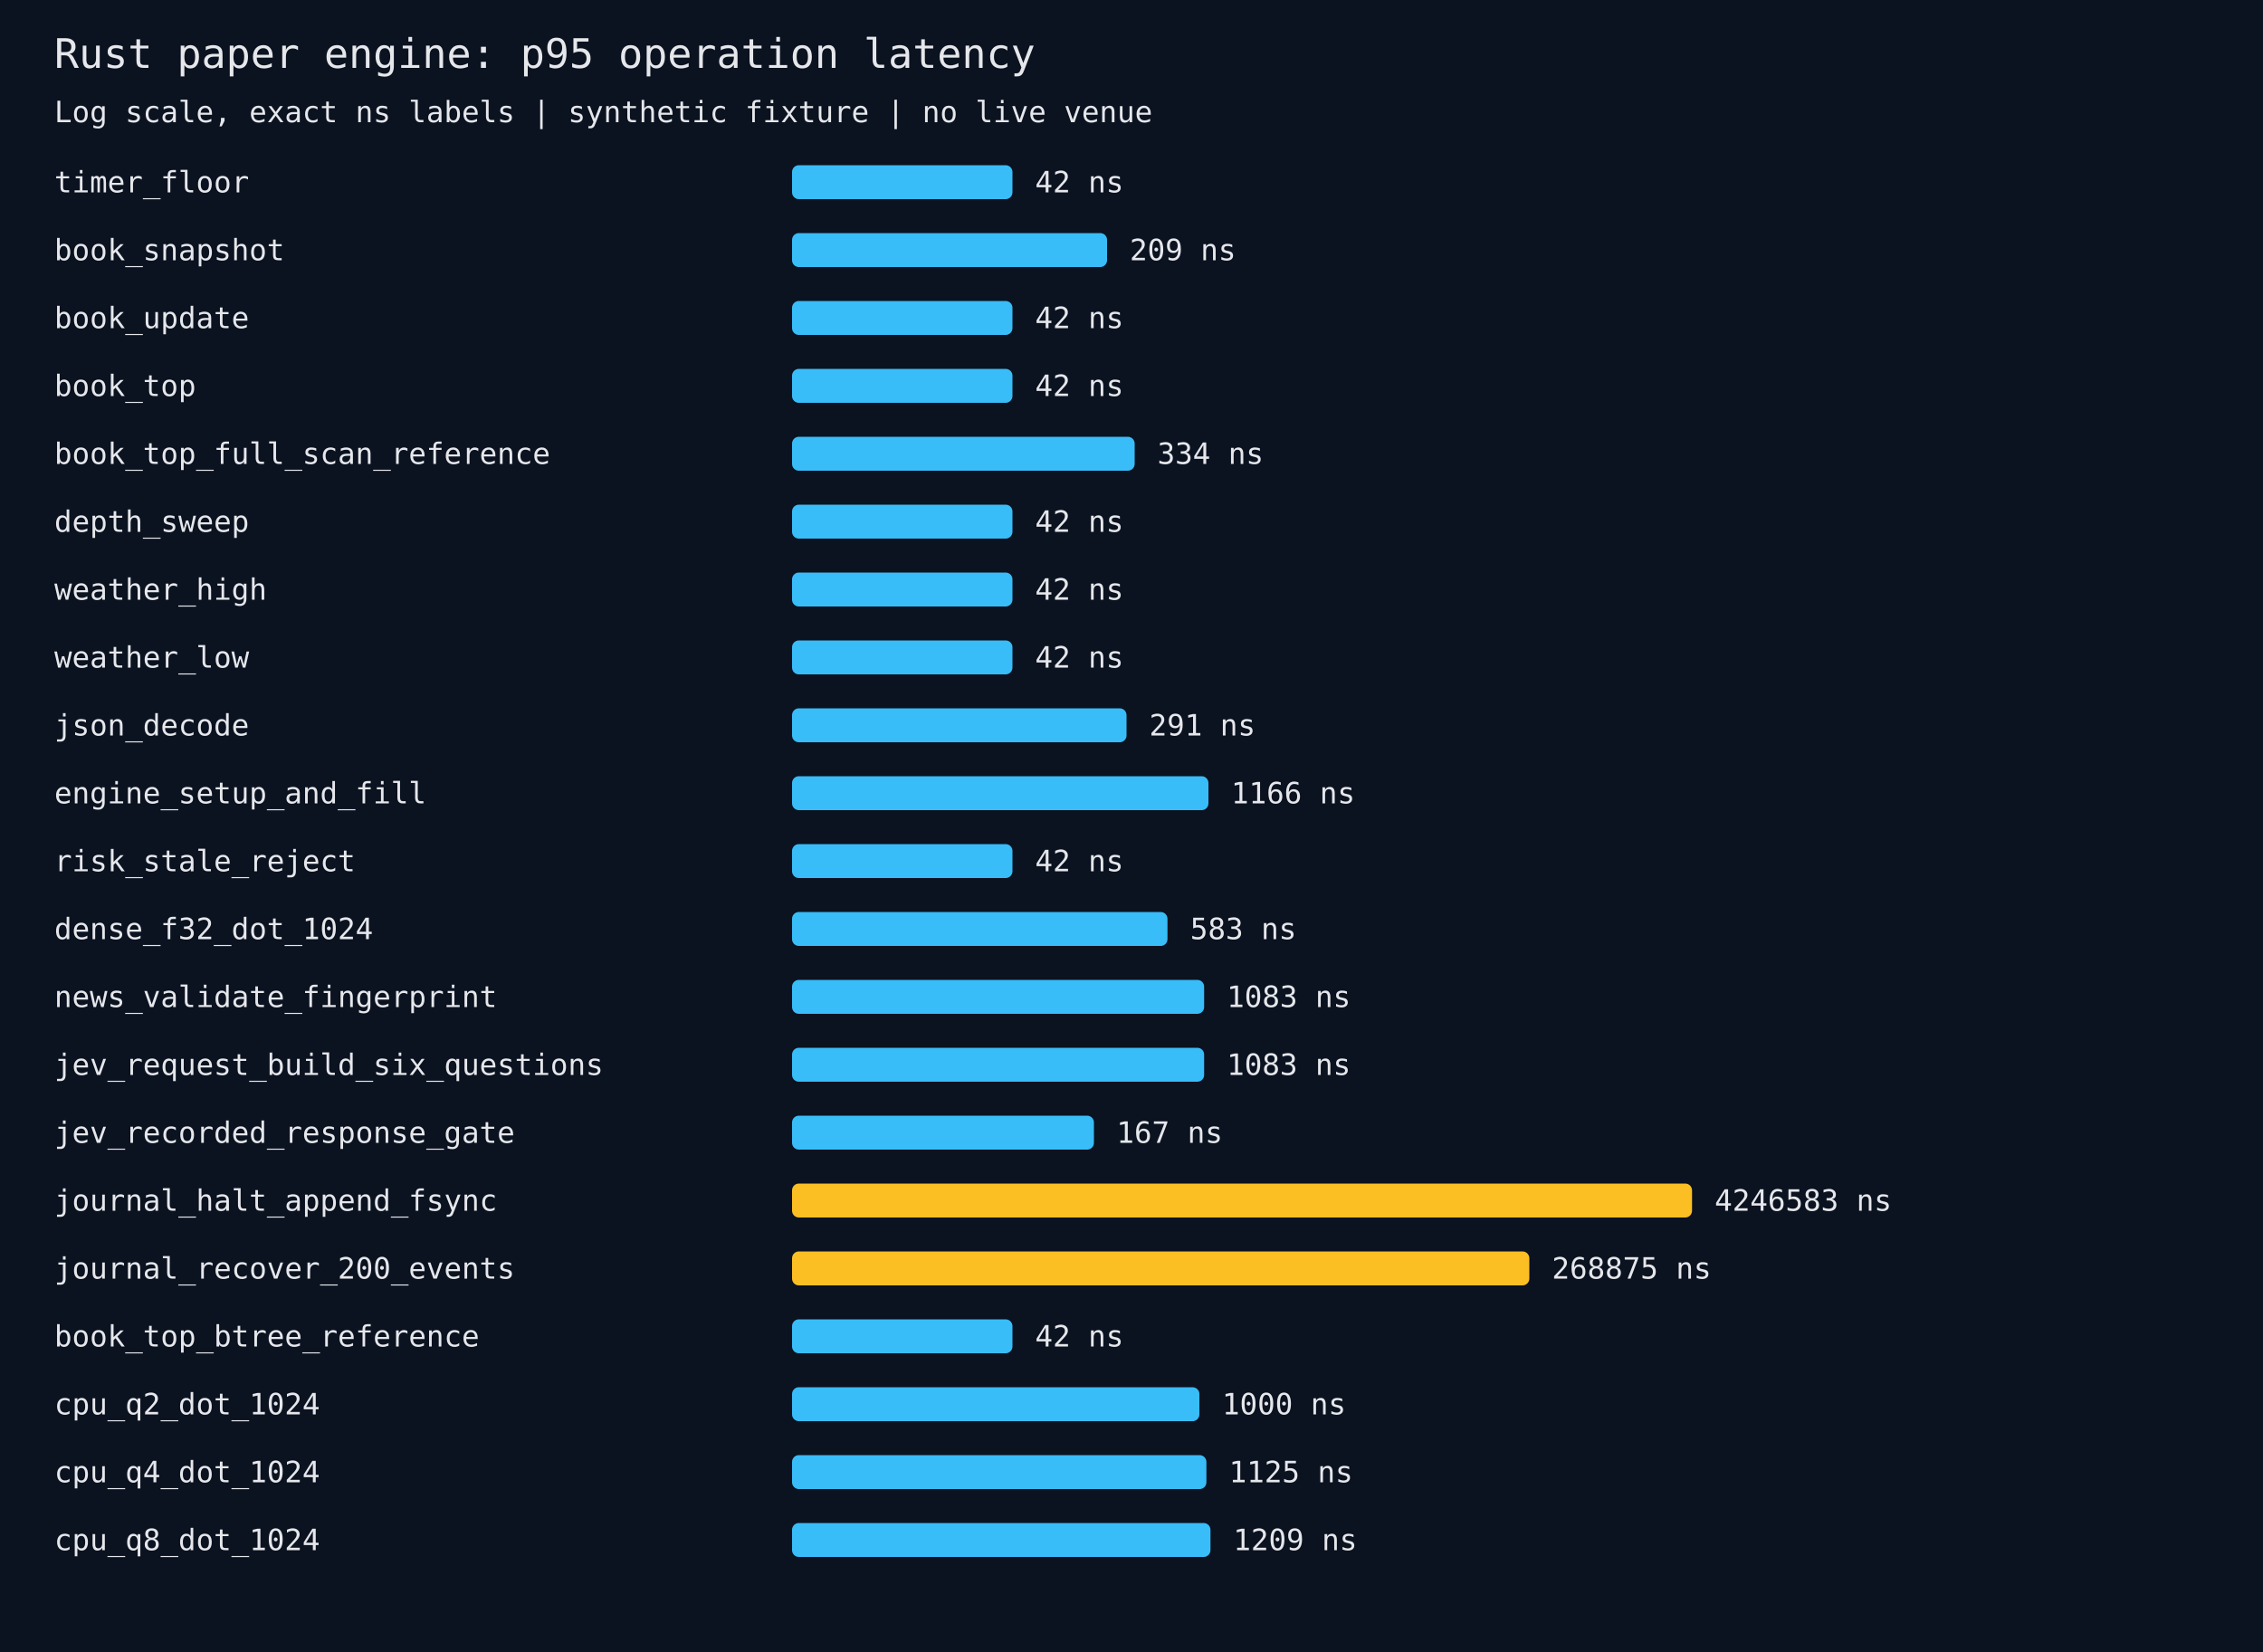
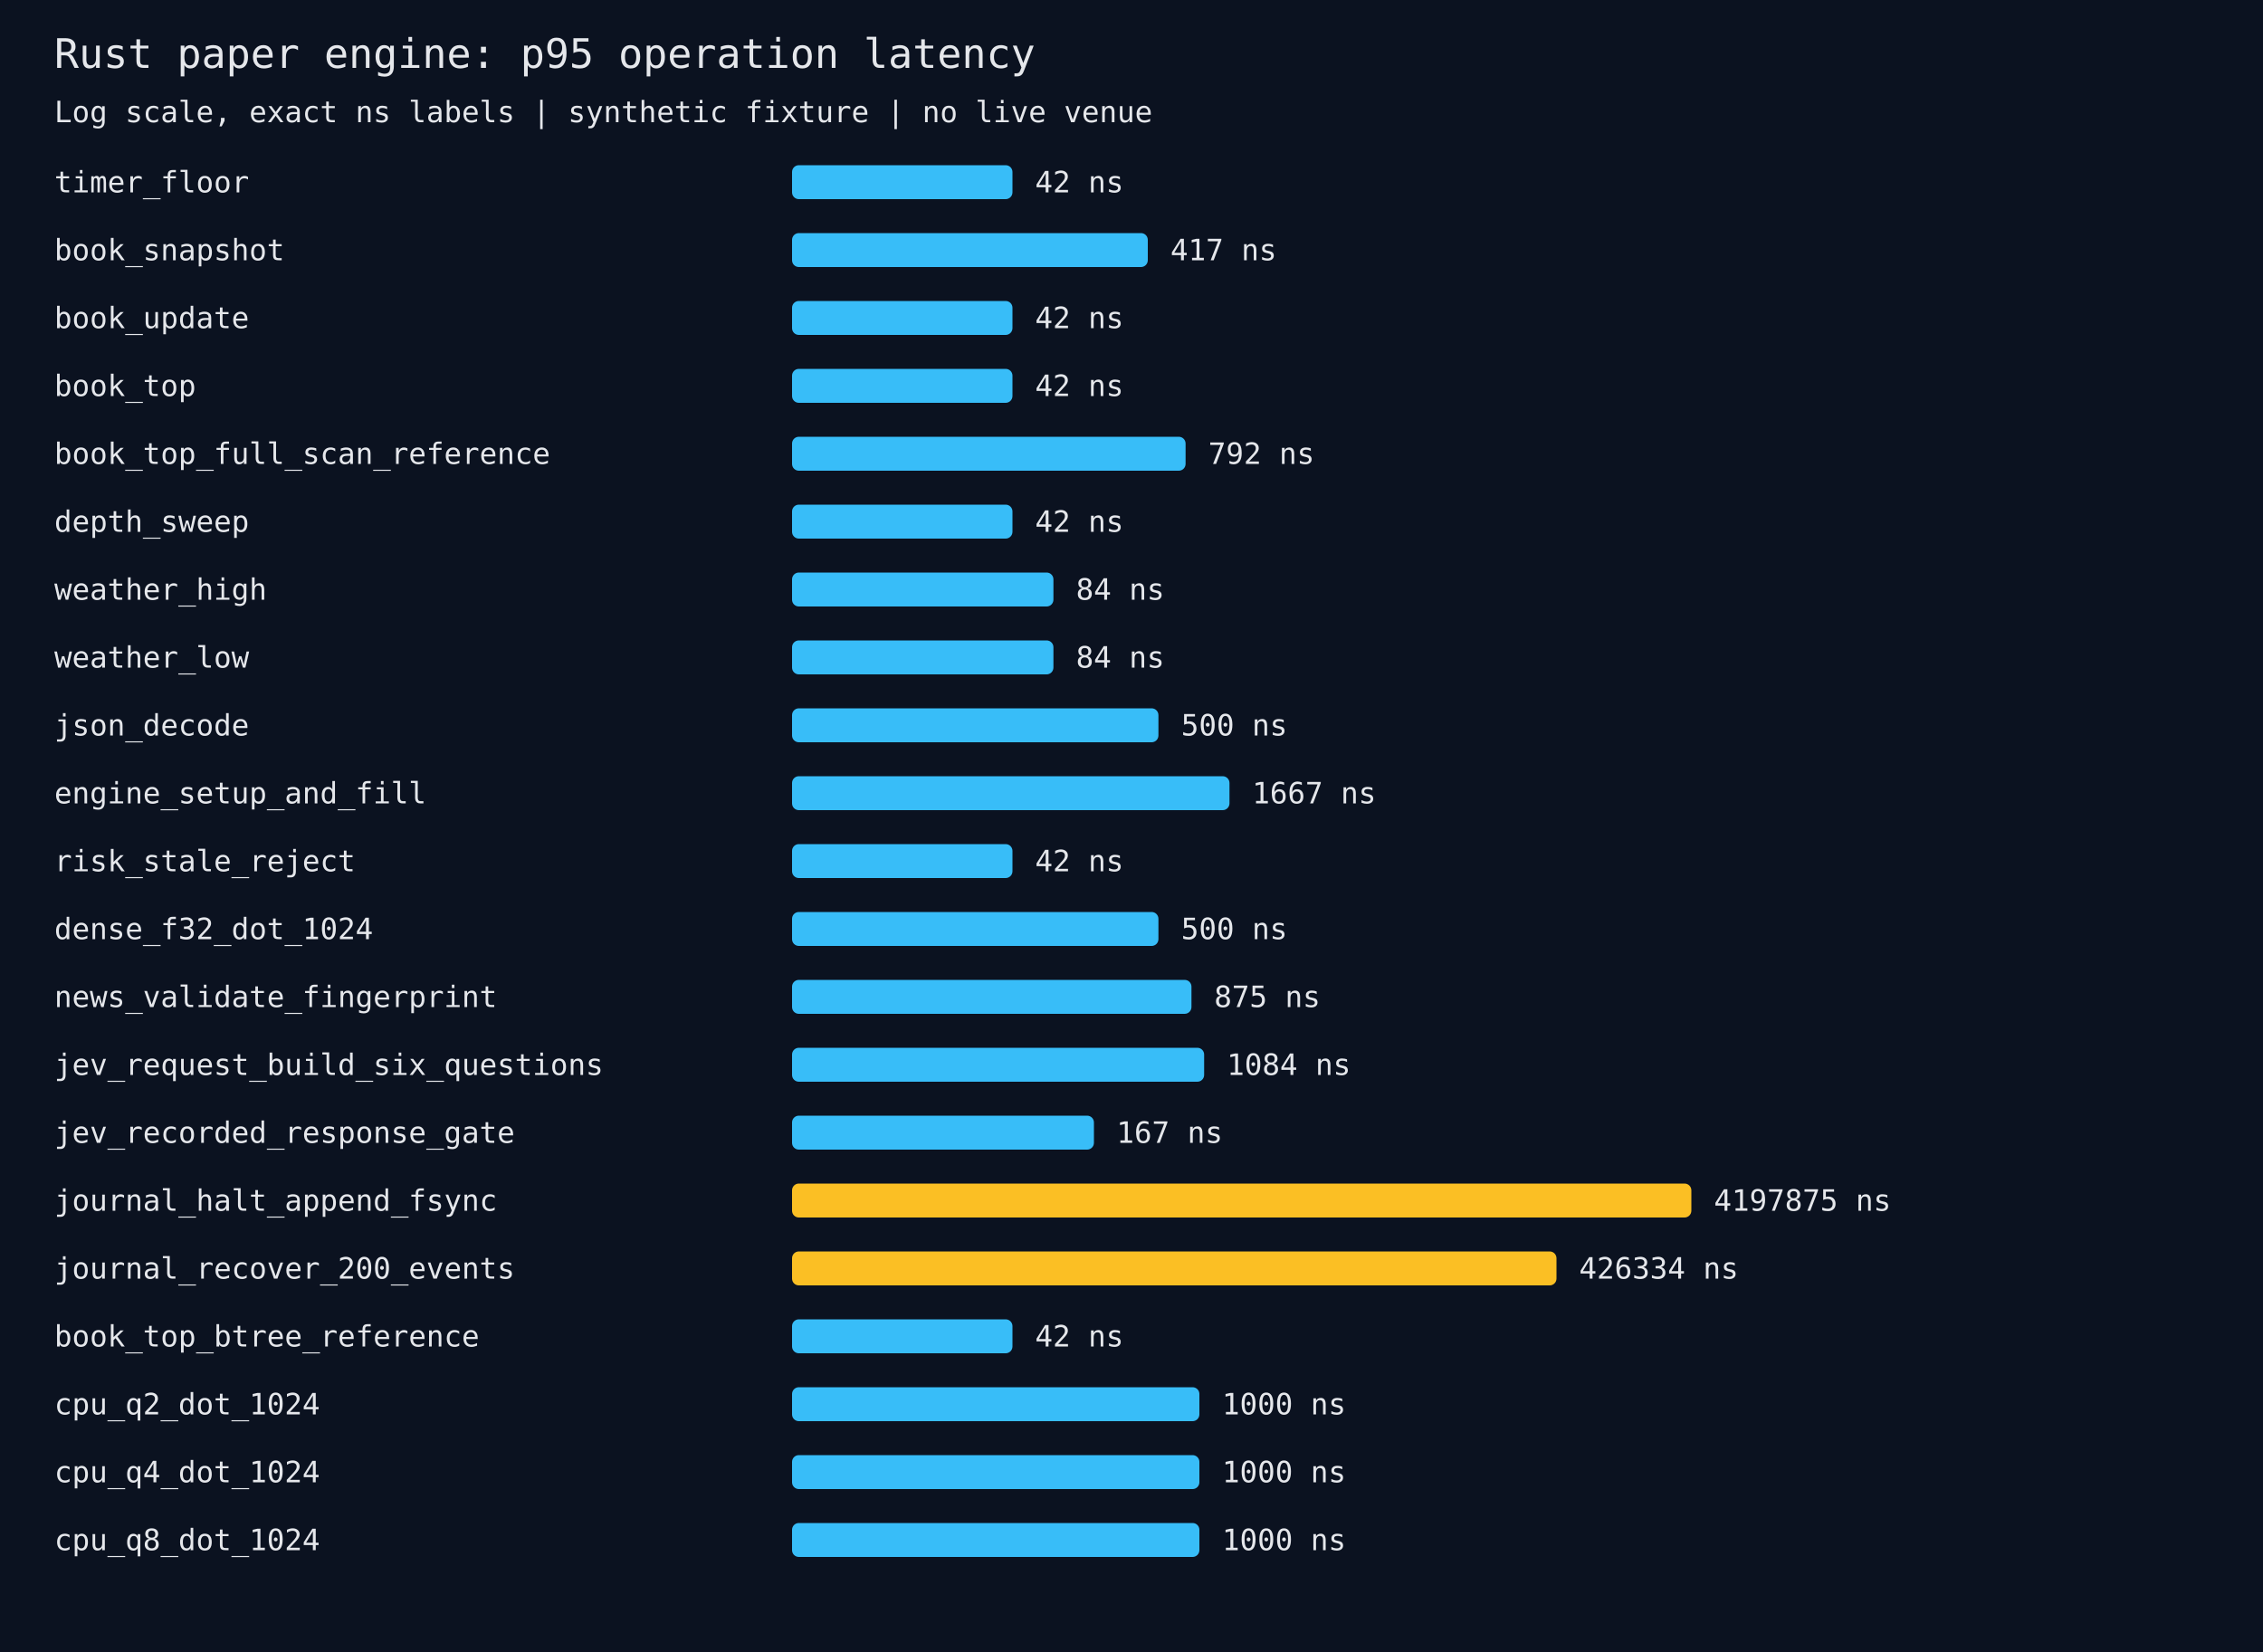
<svg xmlns="http://www.w3.org/2000/svg" width="1000" height="730" viewBox="0 0 1000 730" role="img" aria-labelledby="title desc">
  <rect width="1000" height="730" fill="#0b1220" />
  <g font-family="monospace" fill="#e5e7eb" font-size="13">
    <text x="24" y="30" font-size="18">Rust paper engine: p95 operation latency</text>
    <text x="24" y="54">Log scale, exact ns labels | synthetic fixture | no live venue</text>
    <text x="24" y="85">timer_floor</text>
    <rect x="350" y="73" width="97.4" height="15" rx="3" fill="#38bdf8" />
    <text x="457.395" y="85">42 ns</text>
    <text x="24" y="115">book_snapshot</text>
-     <rect x="350" y="103" width="139.2" height="15" rx="3" fill="#38bdf8" />
-     <text x="499.209" y="115">209 ns</text>
+     <rect x="350" y="103" width="157.2" height="15" rx="3" fill="#38bdf8" />
+     <text x="517.208" y="115">417 ns</text>
    <text x="24" y="145">book_update</text>
    <rect x="350" y="133" width="97.4" height="15" rx="3" fill="#38bdf8" />
    <text x="457.395" y="145">42 ns</text>
    <text x="24" y="175">book_top</text>
    <rect x="350" y="163" width="97.4" height="15" rx="3" fill="#38bdf8" />
    <text x="457.395" y="175">42 ns</text>
    <text x="24" y="205">book_top_full_scan_reference</text>
-     <rect x="350" y="193" width="151.4" height="15" rx="3" fill="#38bdf8" />
-     <text x="511.425" y="205">334 ns</text>
+     <rect x="350" y="193" width="173.9" height="15" rx="3" fill="#38bdf8" />
+     <text x="533.924" y="205">792 ns</text>
    <text x="24" y="235">depth_sweep</text>
    <rect x="350" y="223" width="97.4" height="15" rx="3" fill="#38bdf8" />
    <text x="457.395" y="235">42 ns</text>
    <text x="24" y="265">weather_high</text>
-     <rect x="350" y="253" width="97.4" height="15" rx="3" fill="#38bdf8" />
-     <text x="457.395" y="265">42 ns</text>
+     <rect x="350" y="253" width="115.5" height="15" rx="3" fill="#38bdf8" />
+     <text x="475.457" y="265">84 ns</text>
    <text x="24" y="295">weather_low</text>
-     <rect x="350" y="283" width="97.4" height="15" rx="3" fill="#38bdf8" />
-     <text x="457.395" y="295">42 ns</text>
+     <rect x="350" y="283" width="115.5" height="15" rx="3" fill="#38bdf8" />
+     <text x="475.457" y="295">84 ns</text>
    <text x="24" y="325">json_decode</text>
-     <rect x="350" y="313" width="147.8" height="15" rx="3" fill="#38bdf8" />
-     <text x="507.834" y="325">291 ns</text>
+     <rect x="350" y="313" width="161.9" height="15" rx="3" fill="#38bdf8" />
+     <text x="521.938" y="325">500 ns</text>
    <text x="24" y="355">engine_setup_and_fill</text>
-     <rect x="350" y="343" width="184.0" height="15" rx="3" fill="#38bdf8" />
-     <text x="544.002" y="355">1166 ns</text>
+     <rect x="350" y="343" width="193.3" height="15" rx="3" fill="#38bdf8" />
+     <text x="553.316" y="355">1667 ns</text>
    <text x="24" y="385">risk_stale_reject</text>
    <rect x="350" y="373" width="97.4" height="15" rx="3" fill="#38bdf8" />
    <text x="457.395" y="385">42 ns</text>
    <text x="24" y="415">dense_f32_dot_1024</text>
-     <rect x="350" y="403" width="165.9" height="15" rx="3" fill="#38bdf8" />
-     <text x="525.94" y="415">583 ns</text>
+     <rect x="350" y="403" width="161.9" height="15" rx="3" fill="#38bdf8" />
+     <text x="521.938" y="415">500 ns</text>
    <text x="24" y="445">news_validate_fingerprint</text>
-     <rect x="350" y="433" width="182.1" height="15" rx="3" fill="#38bdf8" />
-     <text x="542.078" y="445">1083 ns</text>
+     <rect x="350" y="433" width="176.5" height="15" rx="3" fill="#38bdf8" />
+     <text x="536.52" y="445">875 ns</text>
    <text x="24" y="475">jev_request_build_six_questions</text>
    <rect x="350" y="463" width="182.1" height="15" rx="3" fill="#38bdf8" />
-     <text x="542.078" y="475">1083 ns</text>
+     <text x="542.102" y="475">1084 ns</text>
    <text x="24" y="505">jev_recorded_response_gate</text>
    <rect x="350" y="493" width="133.4" height="15" rx="3" fill="#38bdf8" />
    <text x="493.363" y="505">167 ns</text>
    <text x="24" y="535">journal_halt_append_fsync</text>
-     <rect x="350" y="523" width="397.7" height="15" rx="3" fill="#fbbf24" />
-     <text x="757.682" y="535">4246583 ns</text>
+     <rect x="350" y="523" width="397.4" height="15" rx="3" fill="#fbbf24" />
+     <text x="757.382" y="535">4197875 ns</text>
    <text x="24" y="565">journal_recover_200_events</text>
-     <rect x="350" y="553" width="325.8" height="15" rx="3" fill="#fbbf24" />
-     <text x="685.773" y="565">268875 ns</text>
+     <rect x="350" y="553" width="337.8" height="15" rx="3" fill="#fbbf24" />
+     <text x="697.785" y="565">426334 ns</text>
    <text x="24" y="595">book_top_btree_reference</text>
    <rect x="350" y="583" width="97.4" height="15" rx="3" fill="#38bdf8" />
    <text x="457.395" y="595">42 ns</text>
    <text x="24" y="625">cpu_q2_dot_1024</text>
    <rect x="350" y="613" width="180.0" height="15" rx="3" fill="#38bdf8" />
    <text x="540" y="625">1000 ns</text>
    <text x="24" y="655">cpu_q4_dot_1024</text>
-     <rect x="350" y="643" width="183.1" height="15" rx="3" fill="#38bdf8" />
-     <text x="543.069" y="655">1125 ns</text>
+     <rect x="350" y="643" width="180.0" height="15" rx="3" fill="#38bdf8" />
+     <text x="540" y="655">1000 ns</text>
    <text x="24" y="685">cpu_q8_dot_1024</text>
-     <rect x="350" y="673" width="184.9" height="15" rx="3" fill="#38bdf8" />
-     <text x="544.946" y="685">1209 ns</text>
+     <rect x="350" y="673" width="180.0" height="15" rx="3" fill="#38bdf8" />
+     <text x="540" y="685">1000 ns</text>
  </g>
</svg>
